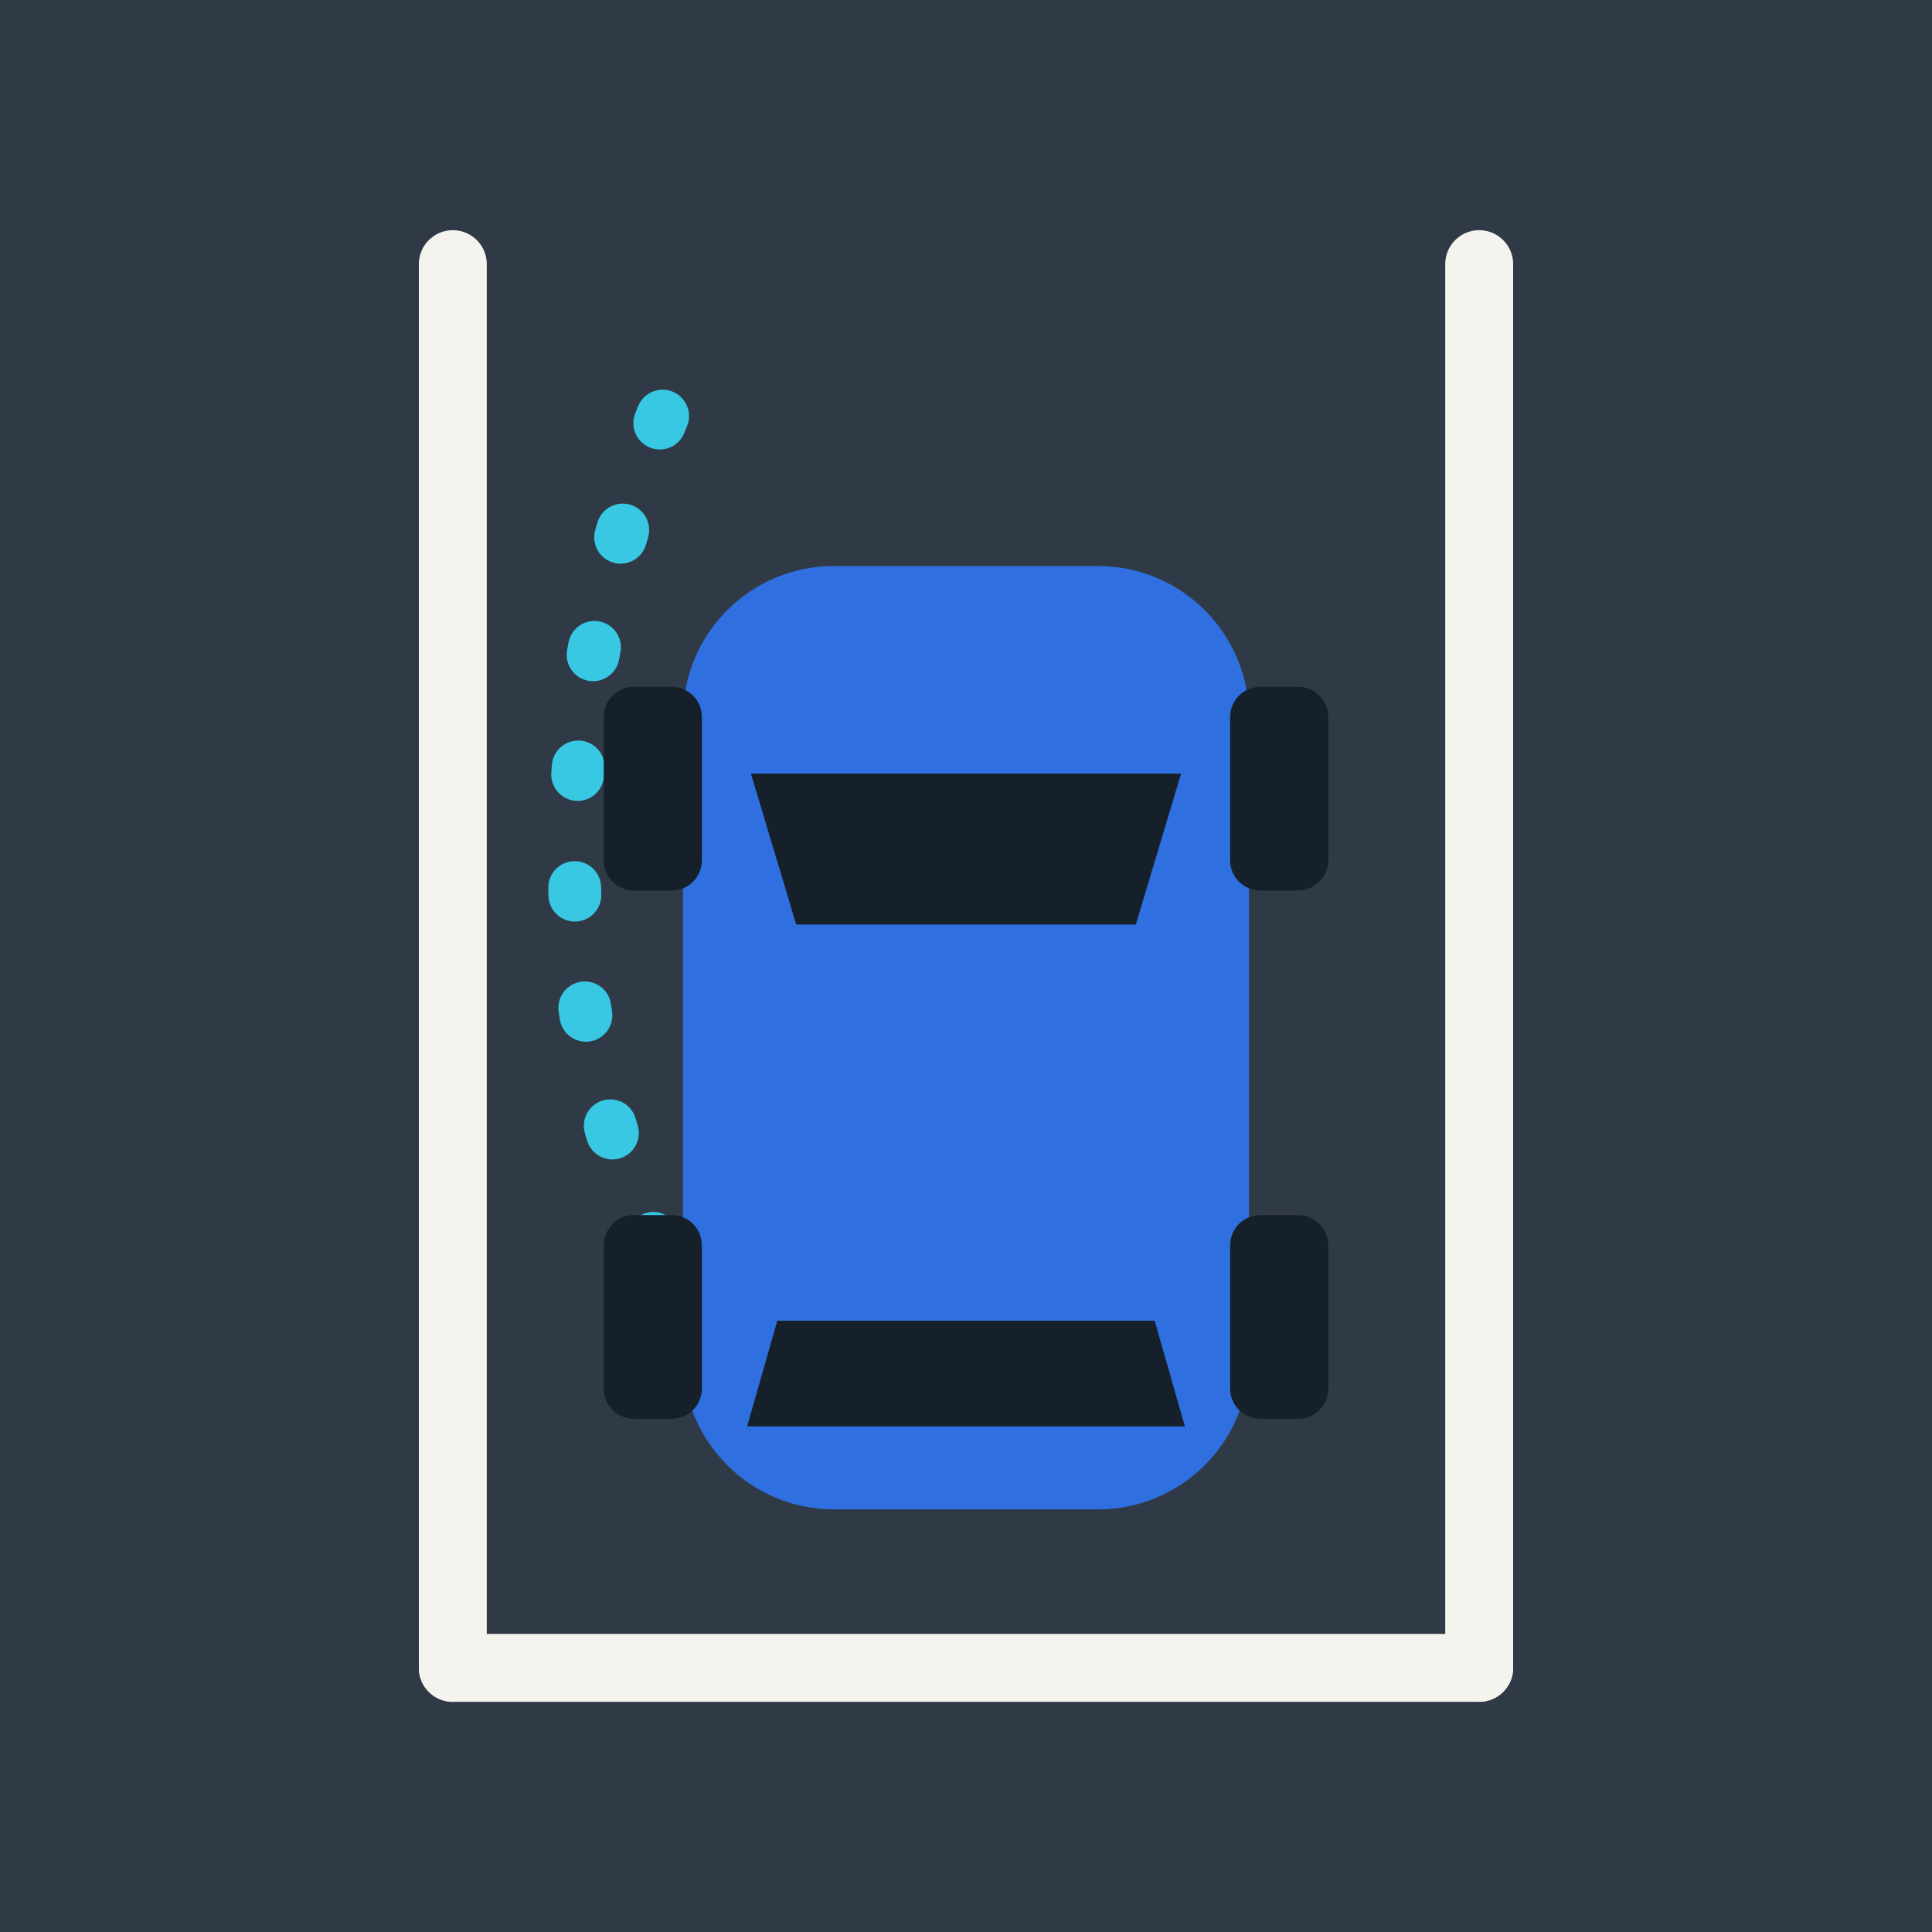
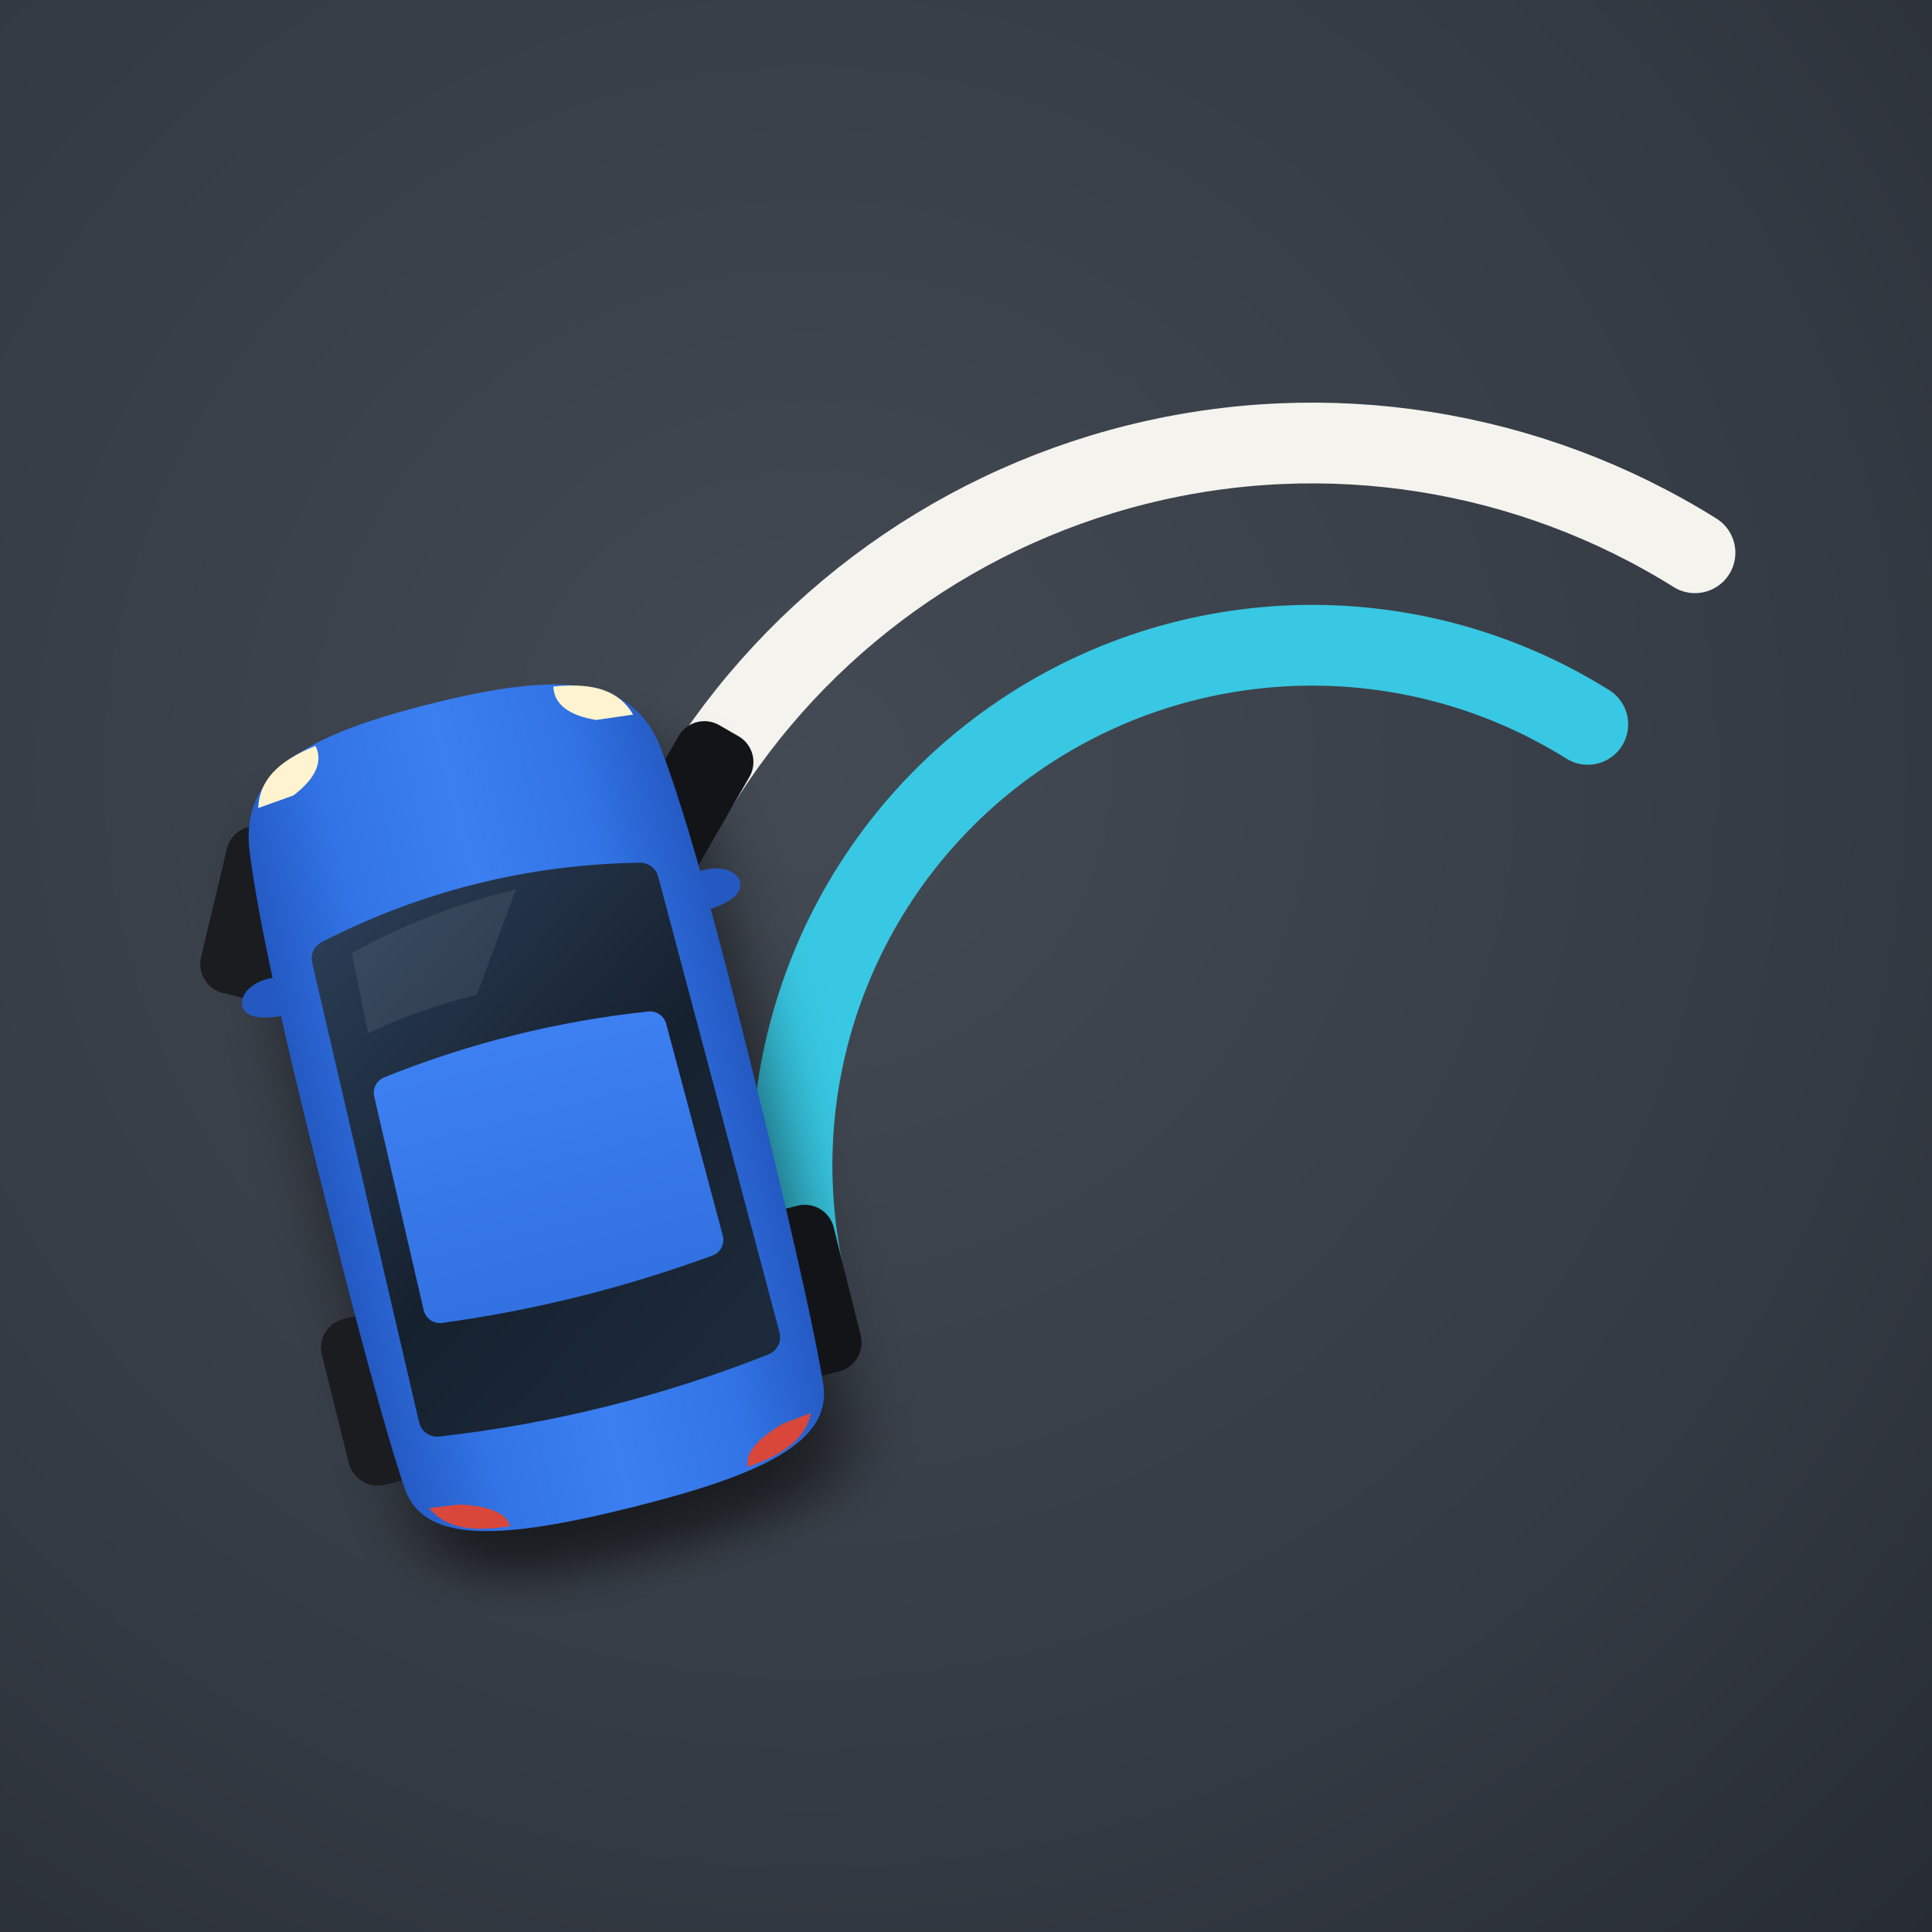
- <svg xmlns="http://www.w3.org/2000/svg" viewBox="0 0 512 512">
-   <rect width="512" height="512" rx="0" fill="#2f3a46" />
-   <path d="M120 70v372M392 70v372" stroke="#f4f3ee" stroke-width="18" stroke-linecap="round" />
-   <path d="M120 442h272" stroke="#f4f3ee" stroke-width="18" stroke-linecap="round" />
-   <path d="M174 330c-30-60-30-150 6-230" fill="none" stroke="#38c8e3" stroke-width="14" stroke-linecap="round" stroke-dasharray="2 30" />
-   <rect x="181" y="150" width="150" height="250" rx="40" fill="#2f6fe0" />
-   <path d="M199 205h114l-12 40h-90z" fill="#16202b" />
-   <path d="M206 350h100l8 28h-116z" fill="#16202b" />
-   <rect x="160" y="182" width="26" height="54" rx="8" fill="#16202b" />
-   <rect x="326" y="182" width="26" height="54" rx="8" fill="#16202b" />
-   <rect x="160" y="322" width="26" height="54" rx="8" fill="#16202b" />
-   <rect x="326" y="322" width="26" height="54" rx="8" fill="#16202b" />
+ <svg xmlns="http://www.w3.org/2000/svg" viewBox="0 0 1024 1024" width="1024" height="1024">
+   <defs>
+     <radialGradient id="a-bg" cx="0.42" cy="0.4" r="0.85">
+       <stop offset="0" stop-color="#434a54" />
+       <stop offset="0.65" stop-color="#343a43" />
+       <stop offset="1" stop-color="#262b32" />
+     </radialGradient>
+     <linearGradient id="a-body" x1="-120" y1="0" x2="120" y2="0" gradientUnits="userSpaceOnUse">
+       <stop offset="0" stop-color="#2459c2" />
+       <stop offset="0.22" stop-color="#3274e6" />
+       <stop offset="0.5" stop-color="#3b7ff0" />
+       <stop offset="0.78" stop-color="#3274e6" />
+       <stop offset="1" stop-color="#2459c2" />
+     </linearGradient>
+     <linearGradient id="a-roof" x1="0" y1="-40" x2="0" y2="110" gradientUnits="userSpaceOnUse">
+       <stop offset="0" stop-color="#3d80f2" />
+       <stop offset="1" stop-color="#3170e0" />
+     </linearGradient>
+     <linearGradient id="a-glass" x1="-90" y1="-120" x2="90" y2="150" gradientUnits="userSpaceOnUse">
+       <stop offset="0" stop-color="#2a3d55" />
+       <stop offset="0.55" stop-color="#16212f" />
+       <stop offset="1" stop-color="#1c2a3b" />
+     </linearGradient>
+     <linearGradient id="a-tyre" x1="-22" y1="0" x2="22" y2="0" gradientUnits="userSpaceOnUse">
+       <stop offset="0" stop-color="#1a1c20" />
+       <stop offset="0.5" stop-color="#1d2024" />
+       <stop offset="1" stop-color="#121417" />
+     </linearGradient>
+     <filter id="a-shadow" x="-50%" y="-50%" width="200%" height="200%">
+       <feGaussianBlur stdDeviation="16" />
+     </filter>
+   </defs>
+   <rect width="1024" height="1024" fill="url(#a-bg)" />
+   <g transform="translate(512 512) scale(1.07) translate(-533 -520)">
+     <g fill="none" stroke-linecap="round" stroke-width="40">
+       <path d="M394.4 440.1A357.9 357.9 0 0 1 894.1 315.3" stroke="#f4f3ee" />
+       <path d="M454.5 681.1A257.6 257.6 0 0 1 841 400.3" stroke="#38c8e3" />
+     </g>
+     <g transform="translate(328 612) rotate(-14) scale(0.92)">
+       <path d="M0 -224C70 -224 108 -213 114 -172C119 -132 120 -64 120 0C120 80 119 150 116 184C112 214 72 222 0 222C-72 222 -112 214 -116 184C-119 150 -120 80 -120 0C-120 -64 -119 -132 -114 -172C-108 -213 -70 -224 0 -224Z" fill="#000" opacity="0.55" filter="url(#a-shadow)" />
+     </g>
+     <g transform="translate(318 590) rotate(-14) scale(0.92)">
+       <rect x="-142" y="86" width="44" height="92" rx="16" fill="url(#a-tyre)" transform="rotate(0 -120 132)" />
+       <rect x="98" y="86" width="44" height="92" rx="16" fill="url(#a-tyre)" transform="rotate(0 120 132)" />
+       <rect x="-142" y="-184" width="44" height="92" rx="16" fill="url(#a-tyre)" transform="rotate(27.4 -120 -138)" />
+       <rect x="98" y="-184" width="44" height="92" rx="16" fill="url(#a-tyre)" transform="rotate(44 120 -138)" />
+       <path d="M-110 -100C-124 -104 -136 -100 -138 -92C-139 -85 -132 -80 -110 -80Z" fill="#2459c2" />
+       <path d="M110 -100C124 -104 136 -100 138 -92C139 -85 132 -80 110 -80Z" fill="#2459c2" />
+       <path d="M0 -224C70 -224 108 -213 114 -172C119 -132 120 -64 120 0C120 80 119 150 116 184C112 214 72 222 0 222C-72 222 -112 214 -116 184C-119 150 -120 80 -120 0C-120 -64 -119 -132 -114 -172C-108 -213 -70 -224 0 -224Z" fill="url(#a-body)" />
+       <path d="M-86 -104Q0 -124 86 -104L90 150Q0 162 -90 150Z" fill="url(#a-glass)" stroke="url(#a-glass)" stroke-width="20" stroke-linejoin="round" />
+       <path d="M-72 -26Q0 -36 72 -26L74 92Q0 100 -74 92Z" fill="url(#a-roof)" stroke="url(#a-roof)" stroke-width="18" stroke-linejoin="round" />
+       <path d="M-74 -104Q-30 -116 20 -116L-14 -66Q-48 -66 -76 -60Z" fill="#fff" opacity="0.08" />
+       <path d="M-104 -192C-100 -206 -88 -214 -66 -217C-64 -208 -70 -200 -84 -194Z" fill="#fff4cf" />
+       <path d="M104 -192C100 -206 88 -214 66 -217C64 -208 70 -200 84 -194Z" fill="#fff4cf" />
+       <path d="M-106 196C-100 208 -88 214 -66 216C-66 208 -76 202 -90 198Z" fill="#d8473a" />
+       <path d="M106 196C100 208 88 214 66 216C66 208 76 202 90 198Z" fill="#d8473a" />
+     </g>
+   </g>
</svg>
